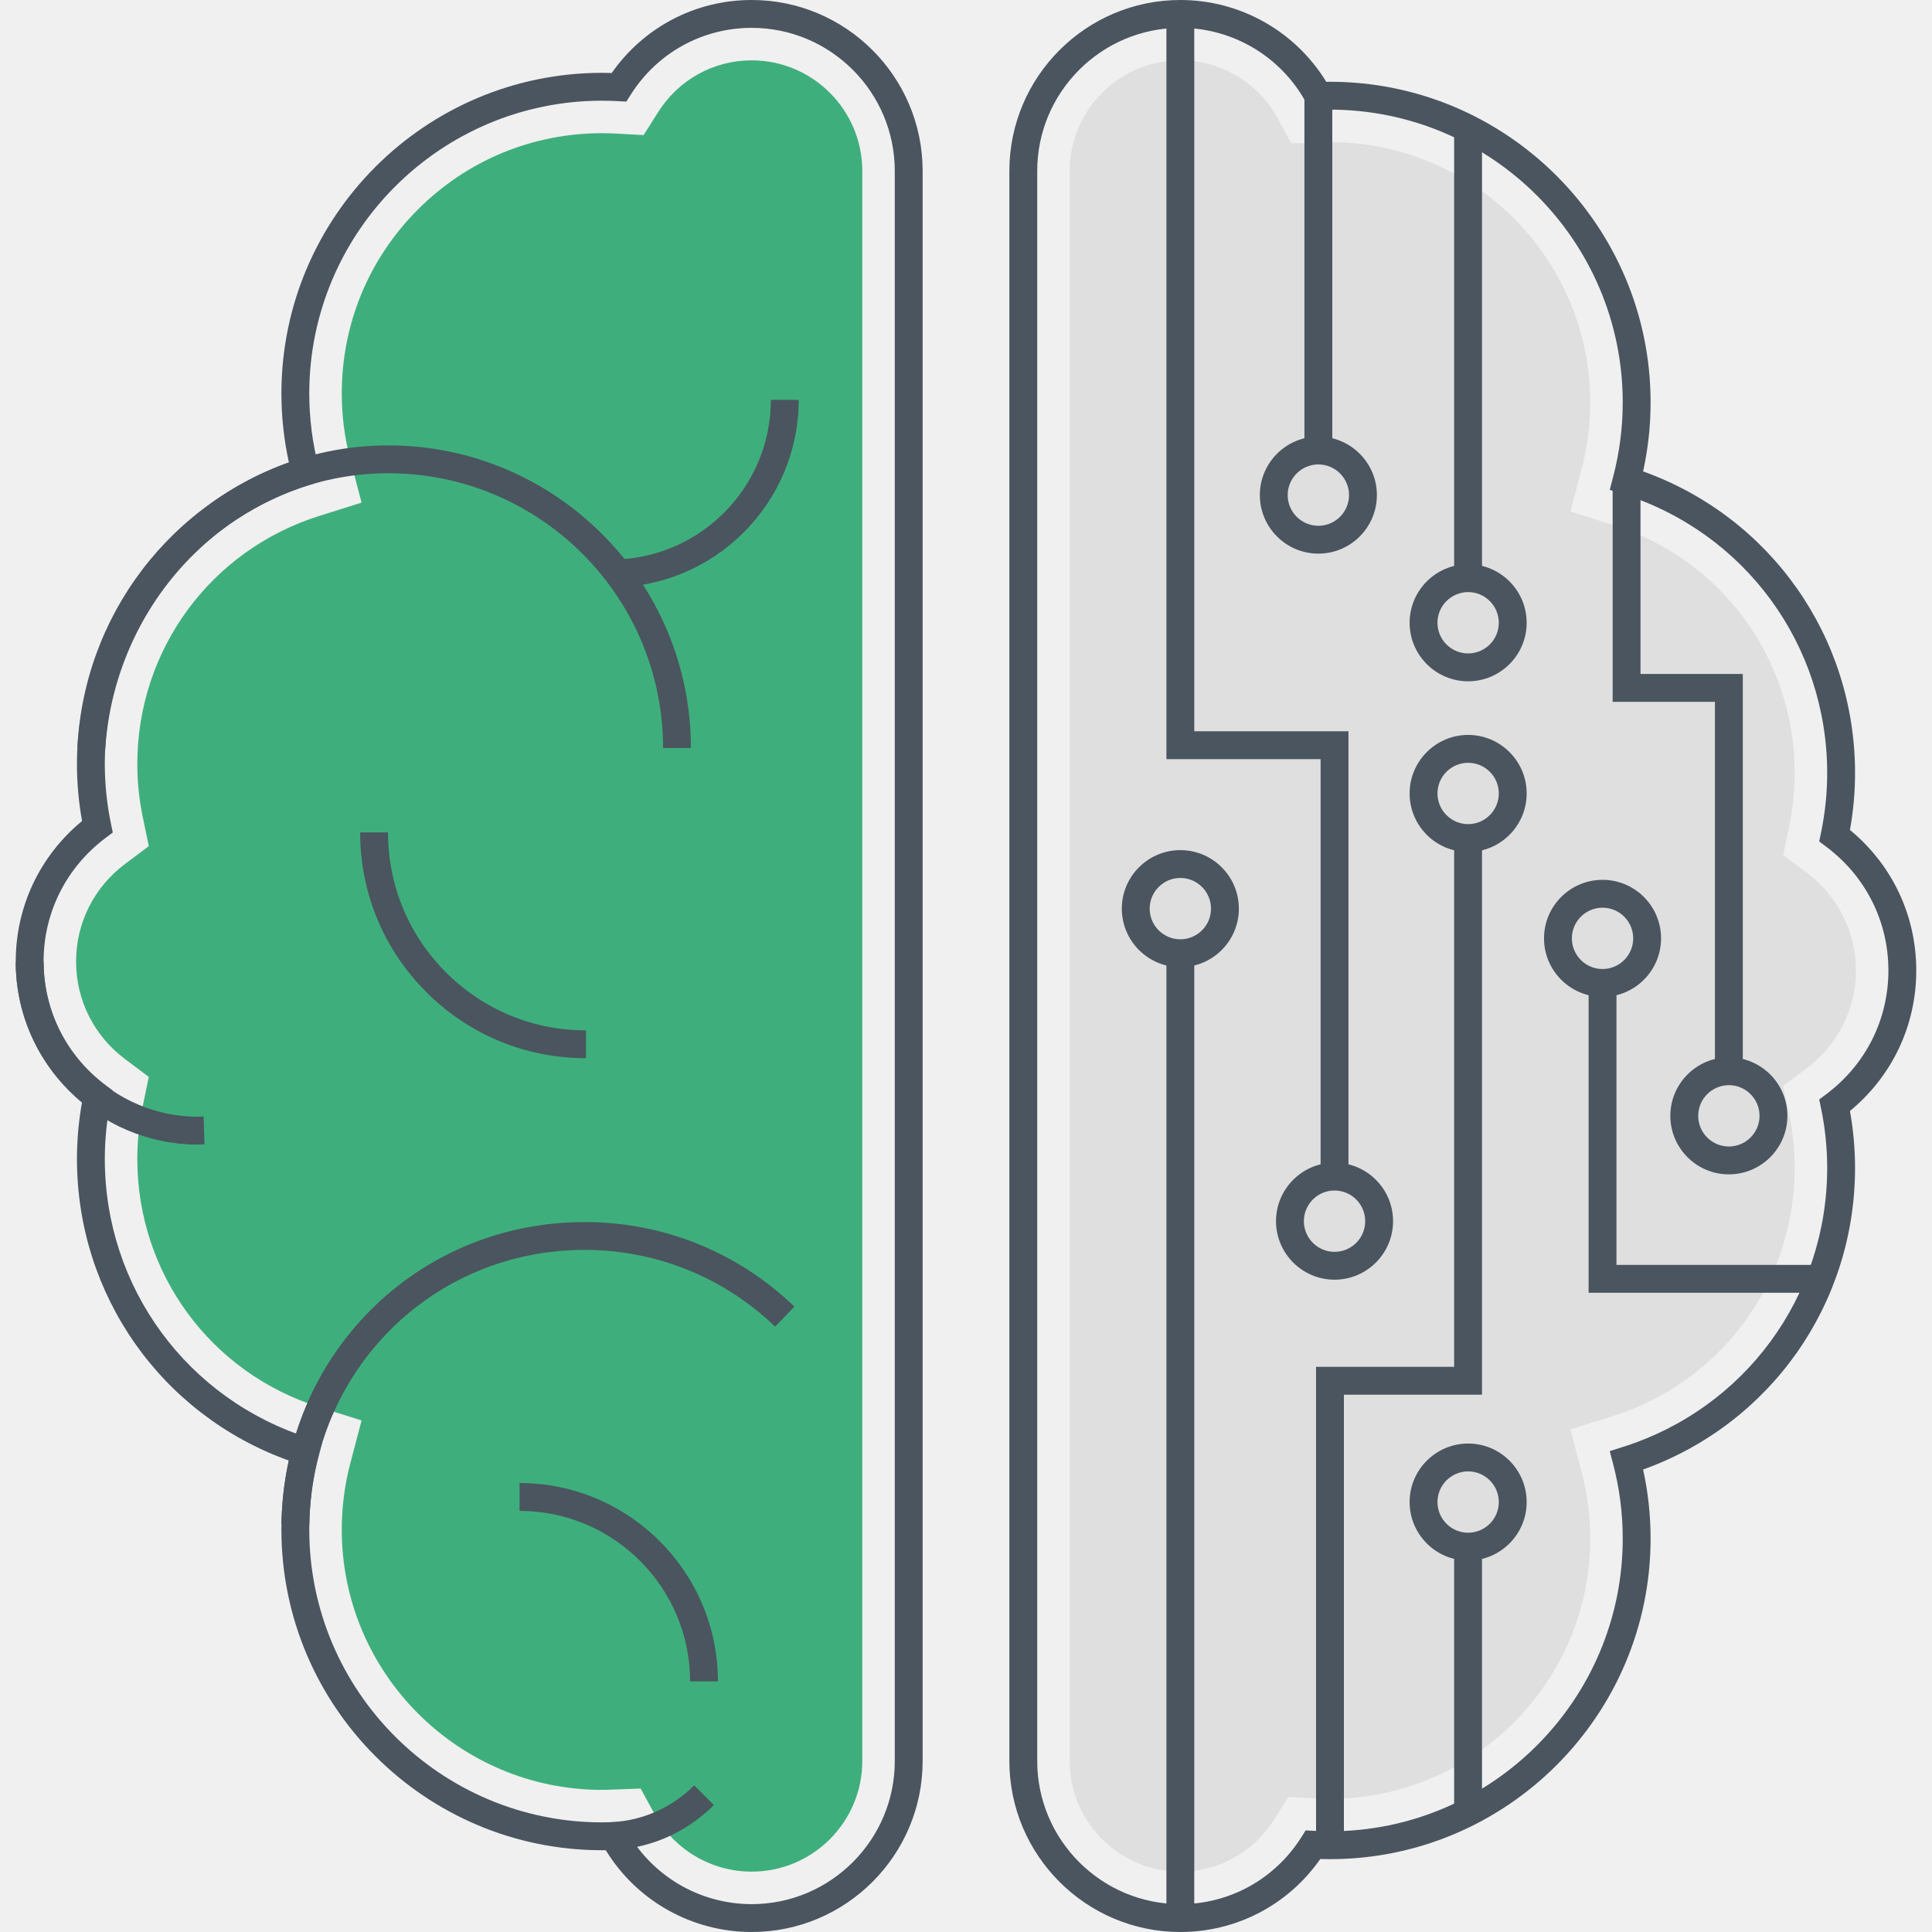
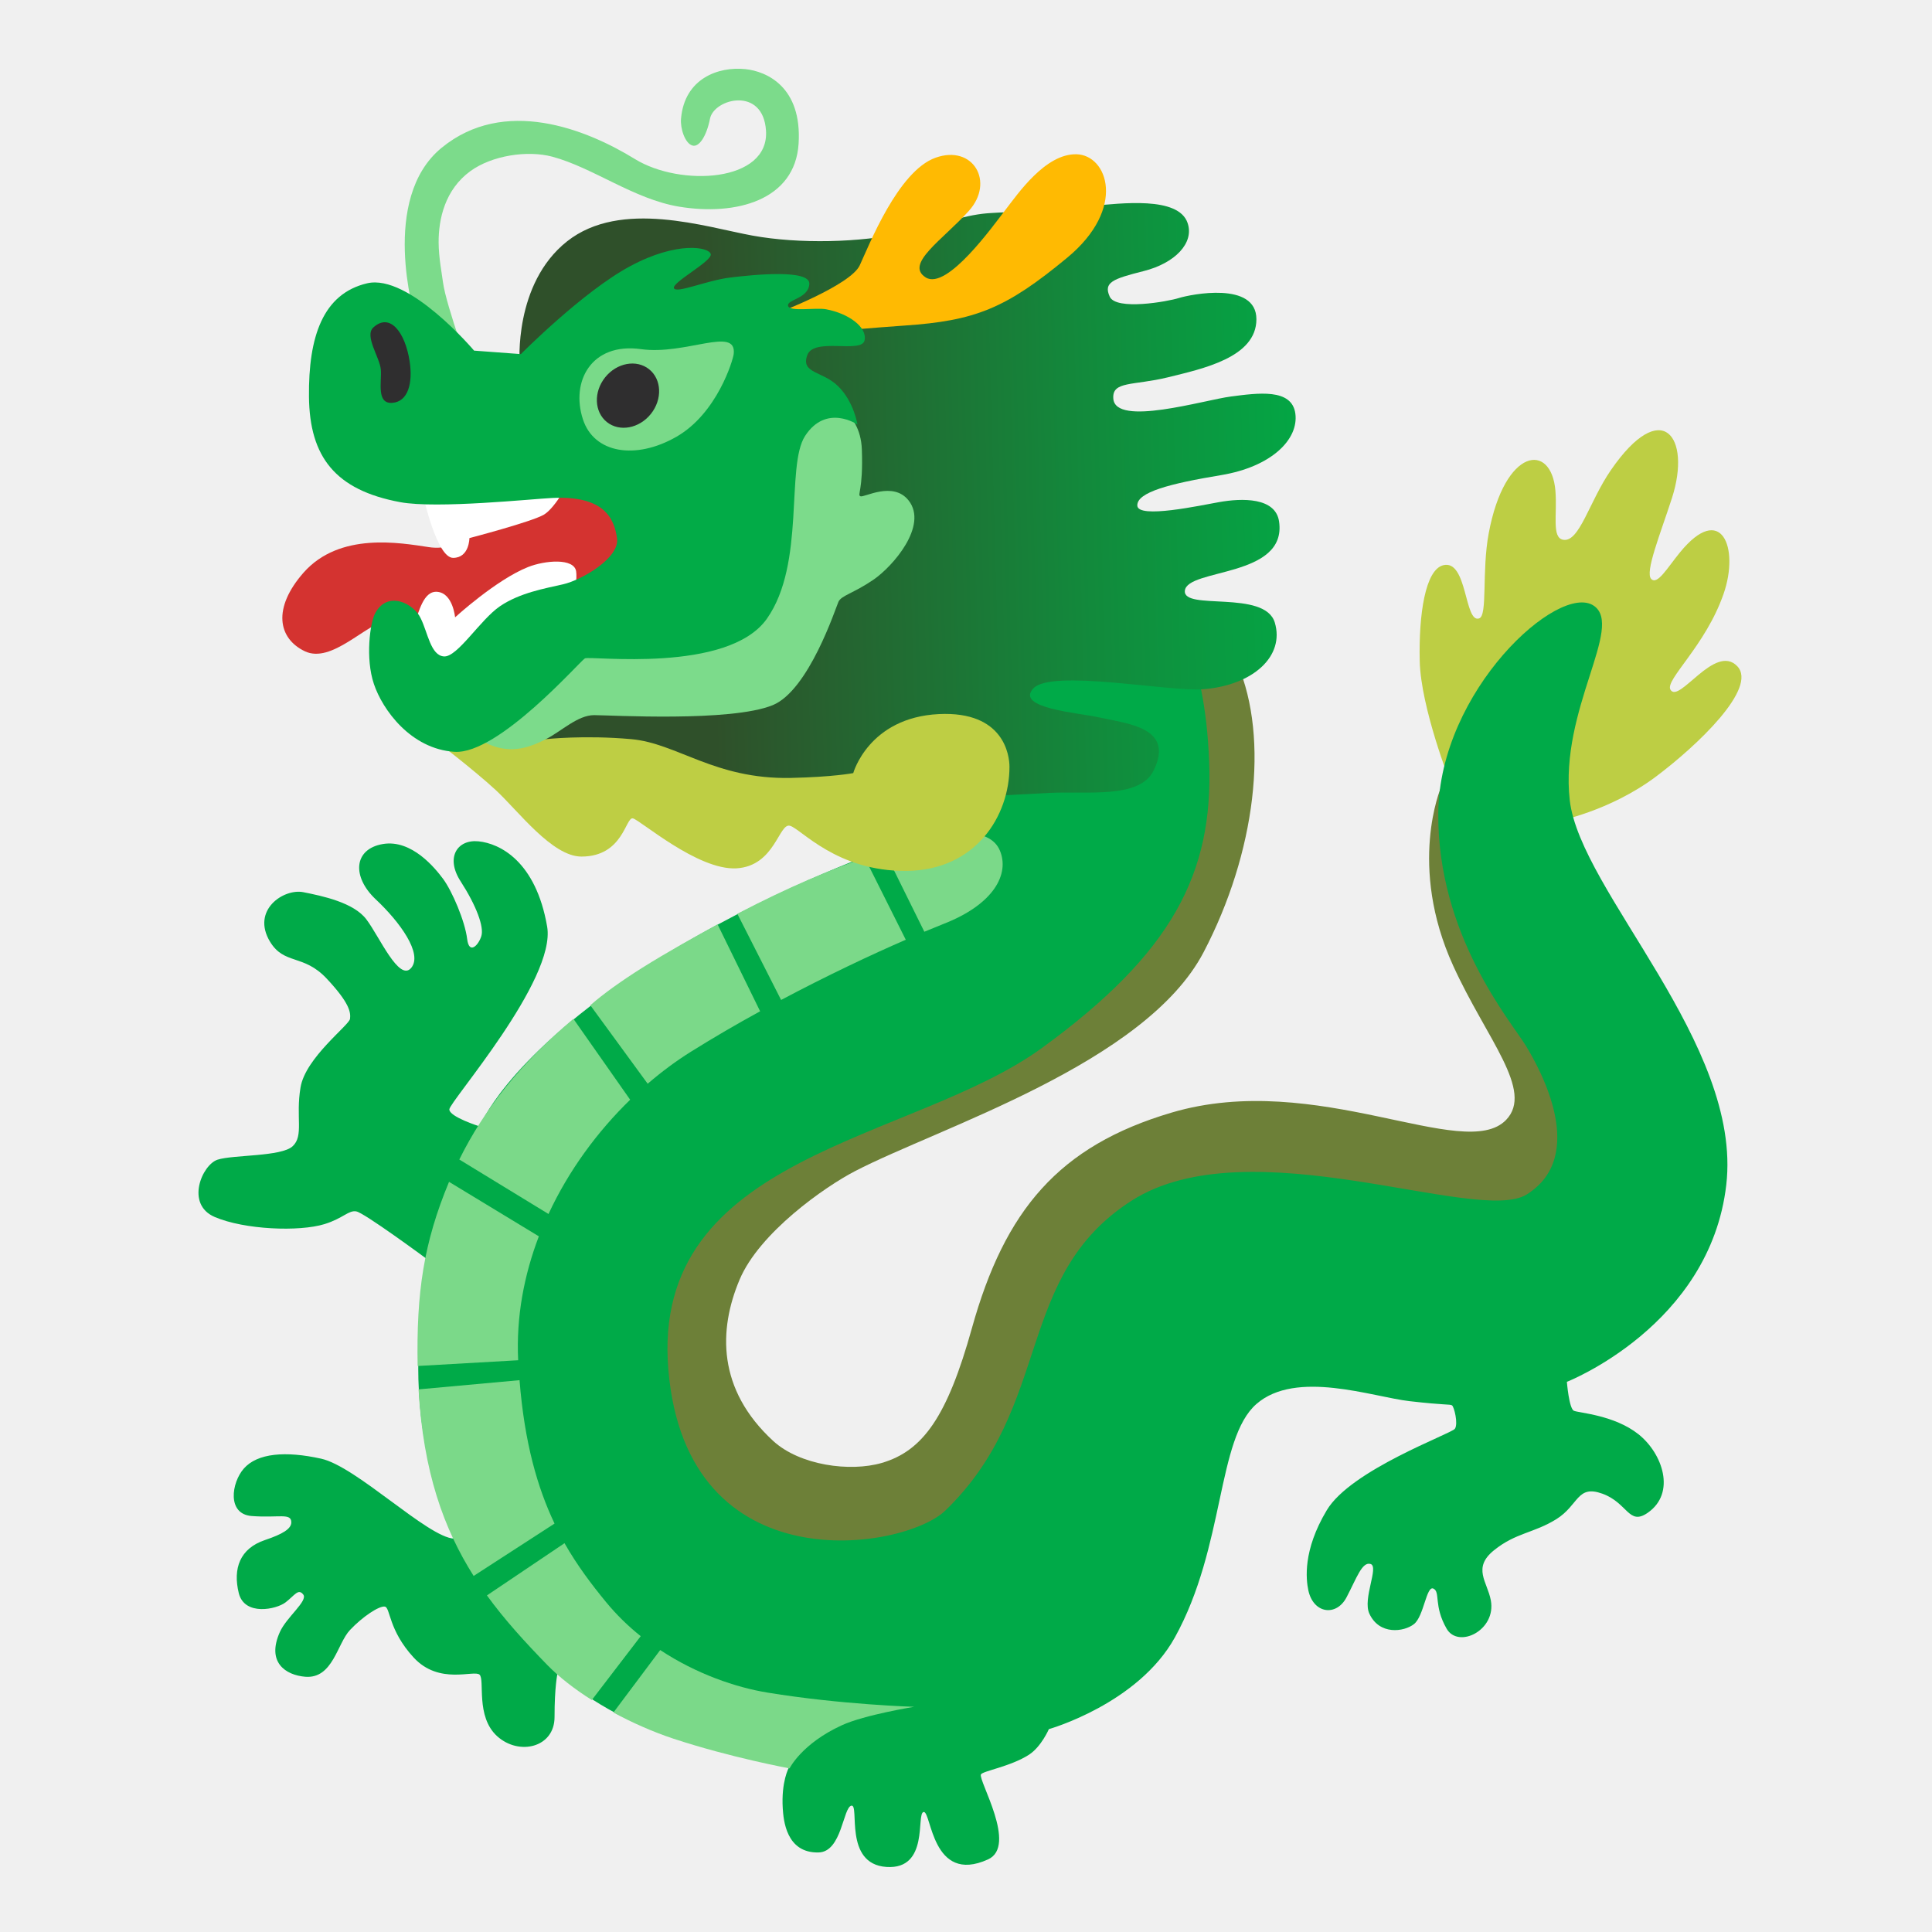
- <svg xmlns="http://www.w3.org/2000/svg" t="1672698840895" class="icon" viewBox="0 0 1024 1024" version="1.1" p-id="2630" width="200" height="200">
-   <path d="M1015.66 514.368c0-29.114-12.752-56.004-35.152-74.48a170.326 170.326 0 0 0 2.706-30.12c0-72.282-44.86-135.694-112.334-159.912a170.668 170.668 0 0 0 3.968-36.584c0-93.7-76.23-169.932-169.932-169.932-0.658 0-1.316 0.008-1.974 0.02A90.62 90.62 0 0 0 625.608 0c-49.968 0-90.62 40.652-90.62 90.622v842.754c0 49.97 40.652 90.622 90.62 90.622 29.756 0 57.172-14.384 74.176-38.69 1.704 0.056 3.414 0.084 5.132 0.084 93.7 0 169.932-76.23 169.932-169.932 0-12.312-1.334-24.59-3.968-36.586 67.474-24.218 112.334-87.632 112.334-159.91 0-10.018-0.908-20.128-2.706-30.118 22.4-18.476 35.152-45.364 35.152-74.478z m-47.684 65.558l-3.75 2.814 0.952 4.592a156.022 156.022 0 0 1 3.272 31.634c0 68.112-43.62 127.602-108.546 148.03l-6.71 2.112 1.788 6.804a155.722 155.722 0 0 1 5.102 39.55c0 85.56-69.608 155.168-155.168 155.168-2.876 0-5.73-0.092-8.566-0.246l-4.328-0.236-2.314 3.662c-14.03 22.182-37.992 35.426-64.102 35.426-41.828 0-75.858-34.03-75.858-75.86V90.624c0-41.828 34.03-75.858 75.858-75.858a75.88 75.88 0 0 1 66.67 39.644l2.272 4.016 4.572-0.172c1.928-0.072 3.852-0.146 5.792-0.146 85.56 0 155.168 69.608 155.168 155.168 0 13.354-1.716 26.658-5.102 39.548l-1.788 6.804 6.71 2.112c64.926 20.428 108.546 79.916 108.546 148.03 0 10.524-1.1 21.168-3.272 31.636l-0.952 4.592 3.75 2.814c20.922 15.686 32.92 39.582 32.92 65.56 0.004 25.974-11.994 49.87-32.916 65.554z" fill="#4A555F" p-id="2631" />
-   <path d="M957.644 462.588l-12.506-9.378 3.174-15.306a138.786 138.786 0 0 0 2.912-28.136c0-60.558-38.776-113.444-96.488-131.604l-22.37-7.038 5.956-22.682a138.538 138.538 0 0 0 4.536-35.172c0-76.062-61.88-137.946-137.946-137.946-1.696 0-3.378 0.068-5.238 0.138l-15.236 0.568-7.29-13.388a58.672 58.672 0 0 0-51.544-30.656c-32.332 0-58.634 26.304-58.634 58.636v842.754c0 32.332 26.302 58.636 58.634 58.636 20.17 0 38.69-10.246 49.546-27.41l7.718-12.202 14.416 0.786c2.526 0.138 5.068 0.22 7.628 0.22 76.064 0 137.946-61.882 137.946-137.946 0-11.88-1.526-23.714-4.536-35.174l-5.96-22.682 22.372-7.04c57.712-18.158 96.488-71.046 96.488-131.6 0-9.36-0.98-18.826-2.91-28.136l-3.176-15.306 12.506-9.378c16.544-12.402 26.03-31.274 26.03-51.778 0.002-20.504-9.484-39.378-26.028-51.78z" fill="#DFDFDF" p-id="2632" />
-   <path d="M398.394 0c-29.756 0-57.172 14.382-74.174 38.69a156.418 156.418 0 0 0-5.134-0.084c-93.7 0-169.932 76.23-169.932 169.93a170.52 170.52 0 0 0 3.97 36.586c-67.474 24.218-112.334 87.63-112.334 159.91 0 10.024 0.908 20.136 2.704 30.118-22.4 18.478-35.152 45.368-35.152 74.482 0 29.116 12.752 56.004 35.152 74.48a170.594 170.594 0 0 0-2.704 30.118c0 72.282 44.86 135.696 112.334 159.914a170.496 170.496 0 0 0-3.97 36.582c0 93.7 76.23 169.932 169.932 169.932 0.658 0 1.314-0.006 1.976-0.02a90.626 90.626 0 0 0 77.334 43.36c49.97 0 90.622-40.652 90.622-90.622V90.622C489.018 40.652 448.364 0 398.394 0z m75.86 933.376c0 41.828-34.03 75.86-75.86 75.86a75.882 75.882 0 0 1-66.67-39.644l-2.436-4.006-4.57 0.17c-1.87 0.07-3.744 0.14-5.632 0.14-85.56 0-155.168-69.61-155.168-155.17 0-13.356 1.718-26.662 5.104-39.546l1.79-6.806-6.714-2.112c-64.926-20.428-108.546-79.918-108.546-148.034 0-10.532 1.1-21.174 3.27-31.634l0.952-4.592-3.75-2.814c-20.922-15.684-32.92-39.58-32.92-65.558 0-25.978 12-49.874 32.92-65.56l3.75-2.814-0.952-4.592a156.016 156.016 0 0 1-3.27-31.634c0-68.114 43.62-127.602 108.546-148.028l6.714-2.112-1.79-6.806a155.674 155.674 0 0 1-5.104-39.548c0-85.56 69.608-155.168 155.168-155.168 2.876 0 5.73 0.09 8.57 0.246l4.324 0.236 2.316-3.66c14.026-22.184 37.986-35.426 64.096-35.426 41.83 0 75.86 34.03 75.86 75.858v842.754z" fill="#4A555F" p-id="2633" />
-   <path d="M398.394 31.986c-20.17 0-38.69 10.246-49.54 27.406l-7.716 12.202-14.414-0.782a140.12 140.12 0 0 0-7.638-0.22h-0.002c-36.844 0-71.488 14.35-97.54 40.402-26.054 26.054-40.402 60.696-40.402 97.542 0 11.88 1.526 23.714 4.538 35.17l5.962 22.686-22.374 7.04c-57.714 18.158-96.49 71.044-96.49 131.6 0 9.362 0.98 18.826 2.91 28.136l3.176 15.306-12.506 9.378c-16.542 12.402-26.03 31.274-26.03 51.78s9.486 39.378 26.026 51.778l12.508 9.376-3.174 15.306a138.8 138.8 0 0 0-2.912 28.136c0 60.558 38.776 113.444 96.49 131.604l22.374 7.04-5.962 22.684a138.284 138.284 0 0 0-4.538 35.168c0 76.064 61.882 137.946 137.946 137.946 1.672 0 3.332-0.066 5.246-0.138l15.232-0.564 7.288 13.384a58.674 58.674 0 0 0 51.544 30.658c32.332 0 58.638-26.304 58.638-58.636V90.622c-0.002-32.332-26.308-58.636-58.64-58.636z" fill="#3eaf7c" p-id="2634" data-spm-anchor-id="a313x.7781069.0.i0" class="selected" />
-   <path d="M205.8 236.062h-0.008c-86.398 0-158.776 70.236-164.76 159.894l14.73 0.982c5.472-81.936 71.374-146.118 150.038-146.114 80.3 0.004 145.632 65.338 145.632 145.636h14.762c0-88.44-71.952-160.394-160.394-160.398z" fill="#4A555F" p-id="2635" />
-   <path d="M408.568 211.938c0 46.664-37.964 84.63-84.628 84.63v14.762c54.804 0 99.39-44.588 99.39-99.392h-14.762zM236.384 515.386c-19.818-19.82-30.732-46.17-30.732-74.198h-14.762c-0.002 31.972 12.448 62.028 35.056 84.636 22.606 22.606 52.664 35.056 84.636 35.056v-14.762c-28.028 0.002-54.378-10.912-74.198-30.732zM275.382 786.046v14.762c49.834 0 90.378 40.544 90.378 90.378h14.762c0-57.974-47.166-105.14-105.14-105.14zM107.924 591.758c-0.52 0.016-1.036 0.05-1.552 0.086-0.402 0.028-0.8 0.062-1.208 0.062-45.246 0-82.06-36.812-82.06-82.06H8.34c0 53.388 43.434 96.822 96.822 96.822 0.752 0 1.492-0.046 2.232-0.098l0.99-0.058-0.46-14.754zM367.94 946.278c-12.65 12.65-29.47 19.616-47.358 19.616v14.762c21.832 0 42.358-8.502 57.796-23.942l-10.438-10.436zM309.892 647.712c-88.886 0-159.48 70.376-160.714 160.216l14.762 0.202c1.12-81.676 65.23-145.656 145.952-145.656 37.836 0 73.684 14.448 100.938 40.682l10.238-10.634c-30.016-28.896-69.502-44.81-111.176-44.81zM632.986 387.592V7.384h-14.762v394.97h81.728v221.256h14.762V387.592zM770.728 68.148h14.762v238.296h-14.762zM618.224 505.234h14.762v511.384h-14.762zM770.728 444.182v280.272h-73.196v253.56h14.762V739.216h73.196V444.182zM770.728 819.756h14.762v142.63h-14.762z" fill="#4A555F" p-id="2636" />
-   <path d="M778.142 765.104c-17.1 0-31.014 13.914-31.014 31.016 0 17.102 13.914 31.018 31.014 31.018 17.104 0 31.018-13.914 31.018-31.018 0-17.102-13.914-31.016-31.018-31.016z m0 47.27c-8.962 0-16.252-7.292-16.252-16.256 0-8.962 7.29-16.254 16.252-16.254s16.254 7.292 16.254 16.254c0.002 8.964-7.29 16.256-16.254 16.256zM707.334 616.23c-17.102 0-31.018 13.914-31.018 31.016s13.914 31.016 31.018 31.016c17.1 0 31.016-13.914 31.016-31.016s-13.916-31.016-31.016-31.016z m0 47.27c-8.962 0-16.254-7.292-16.254-16.254s7.292-16.254 16.254-16.254c8.962 0 16.252 7.292 16.252 16.254s-7.29 16.254-16.252 16.254zM778.142 299.062c-17.1 0-31.014 13.914-31.014 31.018 0 17.102 13.914 31.016 31.014 31.016 17.104 0 31.018-13.914 31.018-31.016 0-17.104-13.914-31.018-31.018-31.018z m0 47.27c-8.962 0-16.252-7.292-16.252-16.254 0-8.962 7.29-16.256 16.252-16.256s16.254 7.292 16.254 16.256c0.002 8.964-7.29 16.254-16.254 16.254zM698.758 231.4c-17.104 0-31.018 13.914-31.018 31.018 0 17.102 13.914 31.016 31.018 31.016 17.102 0 31.018-13.914 31.018-31.016 0-17.104-13.916-31.018-31.018-31.018z m0 47.27c-8.962 0-16.256-7.292-16.256-16.254 0-8.962 7.292-16.256 16.256-16.256 8.962 0 16.254 7.292 16.254 16.256s-7.292 16.254-16.254 16.254zM778.142 389.53c-17.1 0-31.014 13.914-31.014 31.018 0 17.102 13.914 31.016 31.014 31.016 17.104 0 31.018-13.914 31.018-31.016 0-17.104-13.914-31.018-31.018-31.018z m0 47.272c-8.962 0-16.252-7.292-16.252-16.254s7.29-16.254 16.252-16.254 16.254 7.292 16.254 16.254-7.29 16.254-16.254 16.254zM849.38 466.33c-17.104 0-31.018 13.914-31.018 31.016s13.914 31.018 31.018 31.018c17.1 0 31.014-13.914 31.014-31.018s-13.914-31.016-31.014-31.016z m0 47.27c-8.962 0-16.256-7.292-16.256-16.254s7.292-16.254 16.256-16.254c8.962 0 16.252 7.292 16.252 16.254s-7.29 16.254-16.252 16.254zM916.334 560.404c-17.104 0-31.018 13.914-31.018 31.016 0 17.102 13.914 31.016 31.018 31.016 17.102 0 31.018-13.914 31.018-31.016-0.002-17.104-13.916-31.016-31.018-31.016z m0 47.268c-8.962 0-16.254-7.292-16.254-16.254 0-8.962 7.292-16.254 16.254-16.254s16.254 7.292 16.254 16.254c0 8.964-7.292 16.254-16.254 16.254zM625.606 450.584c-17.102 0-31.018 13.914-31.018 31.016 0 17.104 13.914 31.016 31.018 31.016s31.018-13.914 31.018-31.016c-0.002-17.104-13.916-31.016-31.018-31.016z m0 47.268c-8.962 0-16.254-7.292-16.254-16.254s7.292-16.254 16.254-16.254c8.962 0 16.256 7.292 16.256 16.254s-7.294 16.254-16.256 16.254z" fill="#4A555F" p-id="2637" />
-   <path d="M691.376 50.878h14.762v187.902h-14.762zM869.5 357.222v-102.526h-14.762v117.288h54.214v195.8h14.762V357.222zM856.762 670.424v-148.09H842v162.852h122.838v-14.762z" fill="#4A555F" p-id="2638" />
+ <svg xmlns="http://www.w3.org/2000/svg" version="1.1" id="Layer_3" x="0px" y="0px" viewBox="0 0 128 128" style="enable-background:new 0 0 128 128;" xml:space="preserve">
+   <path style="fill:#BDCE44;" d="M103.13,54.42c0,0,3.5-0.66,6.57-2.96c2.75-2.06,6.77-5.88,5.4-7.32c-1.48-1.55-3.87,2.53-4.43,1.55  c-0.37-0.65,2.32-2.89,3.52-6.34c1.07-3.07-0.15-6.11-2.89-2.75c-0.85,1.04-1.49,2.17-1.9,1.76c-0.44-0.44,0.61-3,1.38-5.39  c1.29-4.04-0.68-6.72-4.05-1.83c-1.44,2.08-2.09,4.82-3.17,4.62c-0.77-0.14-0.38-1.7-0.51-3.25c-0.27-3.23-3.36-2.87-4.42,2.83  c-0.47,2.52-0.06,5.43-0.63,5.63c-0.99,0.35-0.77-3.94-2.39-3.52c-1.18,0.31-1.62,3.24-1.55,6.34s2.04,8.09,2.04,8.09l2.75,5  L103.13,54.42z" />
+   <path style="fill:#6D8038;" d="M95.46,52.19c0,0-2.21,5.16,0.82,11.8c2.21,4.85,5.37,8.27,3.5,10.21  c-2.77,2.86-12.53-3.33-22.15-0.49C70.14,75.92,66.57,80.18,64.39,88c-1.63,5.85-3.24,8.12-5.96,8.92c-2.12,0.62-5.44,0.16-7.2-1.45  c-3.72-3.42-3.63-7.37-2.23-10.69c1.31-3.11,5.64-6.15,7.65-7.19c5.56-2.89,19.22-7.11,23.09-14.5c3.45-6.59,4.36-14.15,2.25-19.08  c-2.11-4.93-5.49-3.17-5.49-3.17l0.77,11.68L63.83,66.6L44.47,79.83L41.8,93.91l6.76,11.4l13.94-1.06l14.22-21.4l13.73-0.99  l13.02-0.7l4.93-13.8L95.46,52.19z" />
+   <path style="fill:#00AA48;" d="M105.59,40.13c-2.32-1.57-10.23,5.63-10.3,13.73c-0.07,8.09,4.81,13.8,5.8,15.42s4.11,7.3,0.07,9.85  c-3.24,2.06-18.37-4.58-26.19,0.42c-7.81,5-5.16,13.59-12.34,20.53c-2.69,2.61-17.15,5.02-18.35-9.34s16.19-15.06,24.78-21.33  c8.59-6.26,11.33-11.54,11.05-18.93c-0.28-7.39-2.46-9.71-2.46-9.71l-13.8,5.63l-6.34,10.28c0,0-8.27,3.03-15.58,7.95  c-8.61,5.8-10.14,10-10.14,10s-2.02-0.63-2.02-1.13s7.09-8.57,6.48-12.11c-0.75-4.34-3.14-5.51-4.55-5.65  c-1.41-0.14-2.21,1.08-1.17,2.67c1.03,1.6,1.55,3,1.36,3.61c-0.19,0.61-0.81,1.25-0.94,0.19c-0.14-1.17-0.99-3.17-1.6-3.99  c-0.5-0.67-2.06-2.63-3.99-2.3s-2.06,2.16-0.47,3.66c1.6,1.5,3.14,3.61,2.35,4.55c-0.8,0.94-2.11-2.09-2.96-3.21  c-0.84-1.13-2.93-1.56-4.18-1.81c-1.31-0.26-3.47,1.19-2.21,3.28c0.94,1.55,2.21,0.8,3.75,2.44s1.6,2.25,1.55,2.67  c-0.05,0.42-2.96,2.58-3.28,4.55c-0.33,1.97,0.23,3.19-0.52,3.89c-0.75,0.7-3.94,0.56-4.97,0.89c-1.03,0.33-2.16,2.96-0.19,3.8  c1.97,0.84,5.58,0.99,7.27,0.47c1.23-0.38,1.6-0.94,2.11-0.84c0.52,0.09,4.6,3.1,4.6,3.1s-0.58,4.34-0.49,8.02  c0.12,4.79,1.55,8.54,1.55,8.54s1.43,2.04,0.82,2.02c-1.74-0.07-6.48-4.79-8.82-5.3c-2.35-0.52-4.22-0.37-5.12,0.66  c-0.82,0.94-1.12,3.01,0.52,3.14c1.79,0.14,2.63-0.23,2.63,0.42c0,0.43-0.58,0.78-1.74,1.17c-1.67,0.56-2.14,1.89-1.74,3.52  c0.38,1.53,2.49,1.08,3.1,0.61s0.84-0.94,1.17-0.52c0.33,0.42-1.11,1.5-1.55,2.49c-0.89,1.99,0.36,2.85,1.69,2.96  c1.83,0.14,2.11-2.21,2.96-3.1c0.84-0.89,1.92-1.6,2.3-1.55c0.38,0.05,0.23,1.55,1.92,3.38c1.69,1.83,3.99,0.8,4.36,1.13  s-0.28,2.77,1.17,4.08c1.45,1.31,3.8,0.75,3.8-1.27s0.19-2.86,0.19-2.86s2.84,2.49,6.55,3.8c3.71,1.31,8.78,2.42,8.78,2.42  s-0.51,0.91-0.4,2.7c0.05,0.73,0.21,2.96,2.37,2.91c1.55-0.03,1.62-3,2.18-3.1c0.56-0.09-0.54,3.87,2.32,4.06  c2.86,0.19,1.95-3.54,2.46-3.64c0.52-0.09,0.53,4.84,4.27,3.14c1.97-0.89-0.66-5.24-0.47-5.63c0.12-0.23,1.97-0.52,3.19-1.31  c0.81-0.53,1.31-1.69,1.31-1.69s5.91-1.67,8.35-6.08c3.33-6.02,2.77-13.16,5.4-15.46c2.63-2.3,7.7-0.47,10.14-0.19  c2.44,0.28,2.67,0.19,2.82,0.28c0.14,0.09,0.42,1.22,0.19,1.55c-0.23,0.33-6.9,2.72-8.49,5.4c-1.6,2.67-1.37,4.58-1.22,5.3  c0.33,1.55,1.85,1.76,2.53,0.47c0.67-1.27,1.03-2.39,1.6-2.21c0.56,0.19-0.54,2.29-0.09,3.28c0.66,1.45,2.3,1.22,2.96,0.7  c0.66-0.52,0.82-2.58,1.29-2.35c0.47,0.23,0,1.13,0.87,2.65c0.77,1.35,3.31,0.12,2.93-1.88c-0.23-1.22-1.24-2.14,0.21-3.31  s2.63-1.13,4.13-2.06c1.5-0.94,1.36-2.3,3.05-1.69c1.69,0.61,1.74,2.14,3,1.27c1.9-1.31,0.99-3.94-0.61-5.21  c-1.6-1.27-3.94-1.41-4.27-1.55c-0.33-0.14-0.47-1.92-0.47-1.92s9.48-3.71,10.56-13.05c1.08-9.34-9.67-19.43-10.37-25.48  C103.32,47.01,107.62,41.5,105.59,40.13z" />
+   <path style="fill:#7BD989;" d="M40.64,113.46c1.28,0.69,2.64,1.29,3.97,1.73c3.82,1.26,7.7,1.97,7.7,1.97s0.8-1.64,3.47-2.86  c1.51-0.69,4.79-1.22,4.79-1.22s-4.83-0.14-9.71-0.94c-2.1-0.34-4.73-1.24-7.12-2.82L40.64,113.46z" />
+   <path style="fill:#7BD989;" d="M51.75,66.25c3.05-1.62,5.98-3,8.26-3.99l-2.72-5.43c-2.17,0.75-5,1.91-8.44,3.71L51.75,66.25z" />
+   <path style="fill:#7BD989;" d="M36.34,80.43c1.34-2.89,3.25-5.47,5.41-7.57l-3.76-5.36c-3.48,2.91-5.93,6.02-7.56,9.32L36.34,80.43z  " />
+   <path style="fill:#7BD989;" d="M29.75,78.3c-1.68,4.04-2.17,7.32-2.08,12.2l6.66-0.38c-0.14-2.87,0.39-5.64,1.37-8.21L29.75,78.3z" />
+   <path style="fill:#7BD989;" d="M32.26,105.7c1.19,1.64,2.55,3.12,4,4.61c0.77,0.79,1.79,1.59,2.95,2.32l3.24-4.23  c-0.83-0.66-1.6-1.41-2.3-2.26c-0.96-1.17-1.9-2.41-2.75-3.9L32.26,105.7z" />
+   <path style="fill:#7BD989;" d="M31.38,104.41c-1.97-3.11-3.34-6.88-3.65-12.36l6.69-0.61c0.33,4.15,1.19,7.13,2.32,9.5L31.38,104.41  z" />
+   <path style="fill:#7BD989;" d="M42.91,71.8c0.93-0.8,1.9-1.52,2.88-2.13c1.49-0.93,3.03-1.83,4.57-2.67l-2.82-5.76  c-1.48,0.81-3.32,1.83-5.01,2.89c-1.33,0.84-2.53,1.69-3.42,2.47L42.91,71.8z" />
+   <path style="fill:#7BD989;" d="M61.24,61.73c0.46-0.19,0.88-0.36,1.25-0.51c3.38-1.31,4.41-3.33,3.75-4.88  c-0.66-1.55-3.24-1.17-3.85-0.94c-0.25,0.09-1.54,0.29-3.79,0.99L61.24,61.73z" />
+   <path style="fill:none;stroke:#6D8038;stroke-miterlimit:10;" d="M76.38,50.34" />
+   <path style="fill:none;stroke:#6D8038;stroke-miterlimit:10;" d="M69.55,52.52" />
+   <linearGradient id="SVGID_1_" gradientUnits="userSpaceOnUse" x1="88.642" y1="32.751" x2="46.971" y2="33.877">
+     <stop offset="0" style="stop-color:#01AB46" />
+     <stop offset="0.396" style="stop-color:#128A3C" />
+     <stop offset="1" style="stop-color:#2F502A" />
+   </linearGradient>
+   <path style="fill:url(#SVGID_1_);" d="M34.43,24.11c0,0-0.42-5.3,3.14-8.12c3.57-2.82,9.2-0.94,12.29-0.38s7.13,0.47,10.04-0.19  c2.91-0.66,4.04-1.22,5.82-1.31s4.36-0.28,6.62-0.47c1.91-0.16,5.73-0.66,6.34,1.13c0.46,1.33-0.84,2.67-2.91,3.19  c-2.06,0.52-2.67,0.75-2.25,1.69s3.85,0.33,4.6,0.09c0.75-0.23,5.12-1.13,5.12,1.41s-3.57,3.28-5.87,3.85  c-2.3,0.56-3.7,0.23-3.61,1.41c0.14,1.88,6.01,0.09,7.79-0.14c1.78-0.23,4.04-0.56,4.27,1.13s-1.55,3.52-4.93,4.08  c-3.38,0.56-5.58,1.13-5.54,2.02s4.2-0.02,5.4-0.23c1.55-0.28,3.75-0.32,3.99,1.27c0.56,3.75-6.1,3.1-6.24,4.6  c-0.13,1.34,5.3-0.09,5.96,2.11c0.66,2.21-1.41,4.13-4.69,4.41c-2.28,0.2-10.09-1.36-11.31-0.05s2.96,1.61,4.36,1.92  c1.88,0.42,5.02,0.66,3.61,3.52c-0.92,1.88-4.36,1.36-6.87,1.48s-6.97,0.4-6.97,0.4l-10.04,0.47l-8.4-0.99l-5.3-1.97l-4.04-1.69  l-1.27-1.36l11.68-14.41L34.43,24.11z" />
+   <path style="fill:#BECE44;" d="M66.88,50.8c0,3.25-2.22,6.86-6.83,6.9c-4.61,0.04-6.97-2.78-7.71-2.99s-0.99,2.67-3.55,2.82  c-2.57,0.14-6.37-3.2-6.86-3.31c-0.49-0.11-0.63,2.53-3.41,2.53c-1.94,0-4.19-3.03-5.67-4.4s-4.12-3.38-4.12-3.38h7.46  c0,0,2.5-0.28,5.63,0c3.04,0.27,5.53,2.67,10.56,2.57c2.82-0.06,4.15-0.32,4.15-0.32s1.02-3.68,5.67-3.91  C66.53,47.1,66.88,50.06,66.88,50.8z" />
+   <path style="fill:#FFBA02;" d="M51.49,20.75c0,0,4.86-1.85,5.47-3.17c0.61-1.31,2.53-6.24,5.02-7.13c2.49-0.89,3.94,1.6,2.21,3.52  s-4.27,3.52-2.86,4.41s4.5-3.47,5.3-4.5s2.63-3.71,4.69-3.66c2.06,0.05,3.34,3.58-0.61,6.85c-4.08,3.38-6.1,4.18-10.79,4.5  c-4.69,0.33-6.95,0.63-6.95,0.63L51.49,20.75z" />
+   <path style="fill:#7CDB8B;" d="M27.48,20.96c0,0-2.35-7.79,1.78-11.17s9.53-1.27,12.81,0.75c3.01,1.85,8.9,1.54,8.68-1.88  c-0.19-2.96-3.44-2.13-3.71-0.8c-0.23,1.17-0.73,1.92-1.17,1.78c-0.5-0.15-0.81-1.16-0.75-1.78c0.23-2.67,2.49-3.47,4.27-3.28  c1.4,0.15,3.75,1.17,3.52,4.93s-4.15,4.81-7.93,4.18c-2.99-0.5-5.68-2.58-8.39-3.31c-1.66-0.44-4-0.08-5.43,0.96  c-1.67,1.22-2.11,3.15-2.1,4.74c0.01,1.01,0.2,1.94,0.29,2.63c0.21,1.57,1.97,6.34,1.97,6.34L27.48,20.96z" />
+   <path style="fill:#7CDB8B;" d="M54.61,26.5c0,0,2.39,0.52,2.49,3.28s-0.33,3-0.09,3.1s2.16-1.03,3.19,0.28  c1.3,1.66-1.03,4.36-2.35,5.26c-1.31,0.89-2.11,1.03-2.3,1.45c-0.19,0.42-1.96,5.87-4.36,6.85c-2.77,1.13-10.75,0.66-11.83,0.66  c-1.08,0-2.16,1.06-3.17,1.58s-1.99,0.86-3.17,0.57c-1.17-0.28-2.96-1.6-2.96-1.6L54.61,26.5z" />
+   <path style="fill:#D43330;" d="M38.61,38.79l2.86,0.14l1.45-5.12c0,0-3.99-1.36-5.4-1.08s-4.46,1.45-5.44,1.97  c-0.99,0.52-1.78,1.83-3.66,1.55c-1.88-0.28-5.91-1.03-8.31,1.69c-2.07,2.36-1.69,4.36,0.09,5.21c1.78,0.84,4.04-1.83,5.49-2.06  c1.45-0.23,3.66,0.8,3.66,0.8L38.61,38.79z" />
+   <path style="fill:#FFFFFF;" d="M28.05,32.88c0,0,0.89,4.08,1.97,4.08c1.08,0,1.08-1.31,1.08-1.31s4.13-1.08,4.93-1.55  c0.8-0.47,1.78-2.39,1.78-2.39l-7.32-0.52L28.05,32.88z" />
+   <path style="fill:#FFFFFF;" d="M27.95,44c0,0-0.84-1.83-0.52-2.63c0.33-0.8,0.61-2.25,1.55-2.16c1.03,0.1,1.17,1.69,1.17,1.69  s2.72-2.49,4.83-3.33c1.13-0.45,3.05-0.61,3.19,0.28c0.14,0.89-0.52,3.43-0.52,3.43L27.95,44z" />
+   <path style="fill:#02AB47;" d="M24.86,40.62c-0.35,0.64-0.66,3-0.09,4.69c0.56,1.69,2.44,4.32,5.35,4.5s8.31-6.01,8.63-6.19  c0.33-0.19,9.48,1.03,12.06-2.63c2.58-3.66,1.23-10.1,2.53-12.11c1.41-2.16,3.47-0.75,3.47-0.75s-0.23-1.5-1.27-2.53  c-1.03-1.03-2.49-0.84-2.06-2.06c0.42-1.22,3.61-0.09,3.8-0.99c0.19-0.89-1.09-1.79-2.55-2.06c-0.69-0.13-2.43,0.19-2.52-0.23  c-0.09-0.42,1.36-0.47,1.41-1.45c0.05-0.99-3.71-0.61-5.26-0.42c-1.55,0.19-3.57,1.08-3.71,0.7c-0.14-0.38,2.53-1.78,2.44-2.25  s-2.21-0.89-5.35,0.8c-3.14,1.69-7.23,5.82-7.23,5.82l-3.1-0.23c0,0-4.32-5.11-7.09-4.46c-2.92,0.69-3.89,3.52-3.85,7.51  s1.74,6.19,6.05,6.99c2.44,0.45,8.78-0.22,10.09-0.28c3.43-0.16,4.08,1.36,4.27,2.67s-2.35,2.77-3.57,3.05s-2.86,0.56-4.18,1.45  c-1.31,0.89-2.82,3.38-3.71,3.33c-0.89-0.05-1.08-1.6-1.55-2.53C27.44,40.01,25.7,39.08,24.86,40.62z" />
+   <path style="fill:#79DA89;" d="M48.61,23.45c-0.04,0.39-1.09,3.94-3.8,5.49c-2.71,1.55-5.46,1.09-6.19-1.16  c-0.82-2.51,0.56-5.1,3.84-4.65C45.42,23.55,48.82,21.58,48.61,23.45z" />
+   <ellipse transform="matrix(0.6249 -0.7807 0.7807 0.6249 -4.858 42.3191)" style="fill:#2F2E2F;" cx="41.61" cy="26.21" rx="2.24" ry="1.94" />
+   <path style="fill:#2F2E2F;" d="M24.74,21.69c-0.62,0.56,0.42,1.98,0.49,2.79s-0.31,2.28,0.75,2.21c1.06-0.07,1.38-1.31,1.16-2.75  C26.84,22,25.83,20.7,24.74,21.69z" />
</svg>
